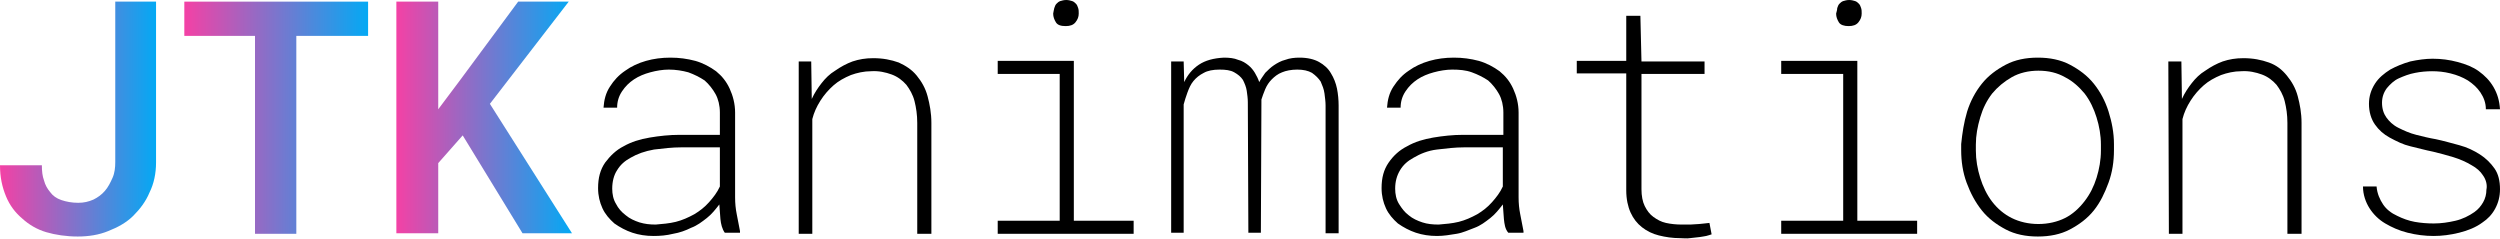
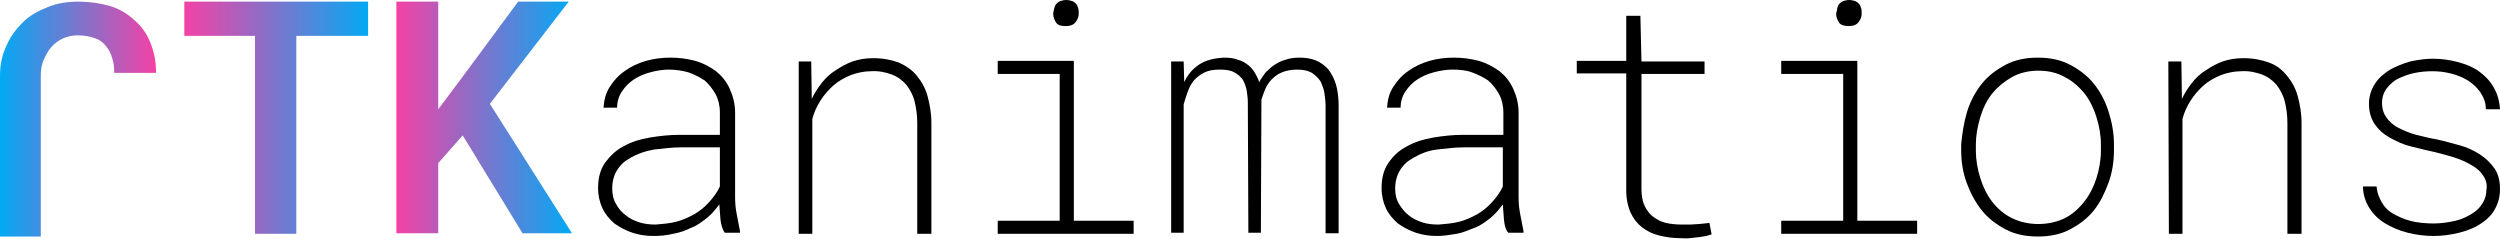
<svg xmlns="http://www.w3.org/2000/svg" version="1.1" id="Layer_1" x="0px" y="0px" viewBox="0 0 459.8 43.8" style="enable-background:new 0 0 459.8 43.8;" xml:space="preserve">
  <style type="text/css">
	.st0{fill:url(#SVGID_1_);}
	.st1{fill:url(#SVGID_2_);}
	.st2{fill:url(#SVGID_3_);}
</style>
  <g>
-     <linearGradient id="SVGID_1_" gradientUnits="userSpaceOnUse" x1="-3.849888e-02" y1="23.9" x2="28.702" y2="23.9" gradientTransform="matrix(1 0 0 -1 0 45.8)">
+     <linearGradient id="SVGID_1_" gradientUnits="userSpaceOnUse" x1="-3.849888e-02" y1="488.1" x2="28.702" y2="488.1" gradientTransform="matrix(-1 0 0 -1 28.7 510)">
      <stop offset="0" style="stop-color:#F441A5" />
      <stop offset="1" style="stop-color:#03A9F4" />
    </linearGradient>
-     <path class="st0" d="M28.7,0.3v29.6c0,2-0.4,3.9-1.2,5.5c-0.7,1.7-1.8,3.1-3,4.3s-2.8,2.1-4.6,2.8c-1.7,0.7-3.6,1-5.6,1   c-2.1,0-4.1-0.3-5.8-0.8s-3.2-1.4-4.4-2.5c-1.3-1.1-2.3-2.4-3-4.1S0,32.6,0,30.4h7.7c0,1.1,0.1,2,0.4,2.8c0.2,0.8,0.6,1.5,1.1,2.1   c0.5,0.7,1.2,1.2,2.1,1.5s1.9,0.5,3.1,0.5c1,0,1.9-0.2,2.8-0.6c0.8-0.4,1.5-0.9,2.1-1.6s1-1.5,1.4-2.4s0.5-1.9,0.5-2.9V0.3H28.7z" />
-     <linearGradient id="SVGID_2_" gradientUnits="userSpaceOnUse" x1="33.9" y1="24.15" x2="67.738" y2="24.15" gradientTransform="matrix(1 0 0 -1 0 45.8)">
+     <path class="st0" d="M0,43.5V13.9c0-2,0.4-3.9,1.2-5.5c0.7-1.7,1.8-3.1,3-4.3S7,2,8.8,1.3c1.7-0.7,3.6-1,5.6-1   c2.1,0,4.1,0.3,5.8,0.8c1.7,0.5,3.2,1.4,4.4,2.5c1.3,1.1,2.3,2.4,3,4.1c0.7,1.7,1.1,3.5,1.1,5.7H21c0-1.1-0.1-2-0.4-2.8   c-0.2-0.8-0.6-1.5-1.1-2.1C19,7.8,18.3,7.3,17.4,7s-1.9-0.5-3.1-0.5c-1,0-1.9,0.2-2.8,0.6C10.7,7.5,10,8,9.4,8.7s-1,1.5-1.4,2.4   S7.5,13,7.5,14v29.5H0z" />
+     <linearGradient id="SVGID_2_" gradientUnits="userSpaceOnUse" x1="33.9" y1="487.85" x2="67.738" y2="487.85" gradientTransform="matrix(1 0 0 1 0 -466.2)">
      <stop offset="0" style="stop-color:#F441A5" />
      <stop offset="1" style="stop-color:#03A9F4" />
    </linearGradient>
-     <path class="st1" d="M54.5,6.6V43h-7.6V6.6h-13V0.3h33.8v6.3H54.5z" />
-     <linearGradient id="SVGID_3_" gradientUnits="userSpaceOnUse" x1="72.852" y1="24.2" x2="105.254" y2="24.2" gradientTransform="matrix(1 0 0 -1 0 45.8)">
+     <path class="st1" d="M54.5,6.6V43h-7.6V6.6h-13V0.3h33.8v6.3C67.7,6.6,54.5,6.6,54.5,6.6z" />
+     <linearGradient id="SVGID_3_" gradientUnits="userSpaceOnUse" x1="72.852" y1="487.8" x2="105.254" y2="487.8" gradientTransform="matrix(1 0 0 1 0 -466.2)">
      <stop offset="0" style="stop-color:#F441A5" />
      <stop offset="1" style="stop-color:#03A9F4" />
    </linearGradient>
    <path class="st2" d="M80.6,30v12.9h-7.7V0.3h7.7v19.8l3.9-5.2L95.3,0.3h9.3L90.1,19.1l15.1,23.8h-9.1l-11-18L80.6,30z" />
-     <path d="M132.5,40.3c-0.1-0.9-0.1-1.8-0.2-2.7c-0.7,0.9-1.4,1.8-2.3,2.5c-0.9,0.7-1.8,1.4-2.9,1.8c-1,0.5-2.1,0.9-3.3,1.1   c-1.2,0.3-2.4,0.4-3.6,0.4c-1.4,0-2.7-0.2-3.9-0.6s-2.3-1-3.3-1.7c-0.9-0.8-1.7-1.7-2.2-2.8S110,36,110,34.6c0-1.9,0.4-3.4,1.3-4.7   c0.9-1.2,2-2.3,3.4-3c1.4-0.8,3-1.3,4.8-1.6s3.6-0.5,5.5-0.5h7.4v-4.1c0-1.3-0.3-2.5-0.8-3.4s-1.2-1.8-2-2.5   c-0.9-0.6-1.9-1.1-3-1.5c-1.1-0.3-2.3-0.5-3.6-0.5c-1.1,0-2.3,0.2-3.4,0.5c-1.1,0.3-2.1,0.7-3,1.3c-0.9,0.6-1.6,1.3-2.2,2.2   s-0.9,1.9-0.9,3H111c0.1-1.4,0.4-2.7,1.2-3.9c0.7-1.1,1.6-2.1,2.8-2.9c1.1-0.8,2.4-1.4,3.8-1.8c1.4-0.4,2.9-0.6,4.5-0.6   s3.1,0.2,4.6,0.6c1.4,0.4,2.7,1.1,3.8,1.9c1.1,0.9,1.9,1.9,2.5,3.2c0.6,1.3,1,2.8,1,4.4v15.6c0,1.1,0.1,2.1,0.3,3.1   c0.2,1,0.4,2,0.6,3.1v0.3h-2.8C132.8,42.1,132.6,41.2,132.5,40.3z M124.3,40.8c1.2-0.3,2.3-0.8,3.4-1.4c1-0.6,1.9-1.3,2.7-2.2   c0.8-0.9,1.5-1.8,2-2.9v-7.2h-7.1c-1.7,0-3.3,0.2-5,0.4c-1.7,0.3-3.1,0.8-4.3,1.5c-1.1,0.6-1.9,1.3-2.5,2.3   c-0.6,0.9-0.9,2.1-0.9,3.4c0,1,0.2,2,0.7,2.8c0.4,0.8,1,1.5,1.8,2.1c0.7,0.6,1.6,1,2.5,1.3c1,0.3,1.9,0.4,3,0.4   C121.8,41.2,123.1,41.1,124.3,40.8z" />
-     <path d="M146.8,11.3h2.4l0.1,6.9c0.5-1.1,1.1-2,1.8-2.9c0.7-0.9,1.5-1.7,2.5-2.3c1-0.7,2.1-1.3,3.2-1.7c1.2-0.4,2.4-0.6,3.8-0.6   c1.8,0,3.3,0.3,4.7,0.8c1.3,0.6,2.4,1.3,3.3,2.4c0.9,1.1,1.6,2.3,2,3.8s0.7,3.1,0.7,4.9V43h-2.6V22.6c0-1.5-0.2-2.8-0.5-4   c-0.3-1.2-0.9-2.2-1.5-3c-0.7-0.8-1.6-1.5-2.7-1.9c-1.1-0.4-2.4-0.7-3.8-0.6c-1.3,0-2.6,0.3-3.7,0.7c-1.2,0.5-2.3,1.1-3.2,1.9   s-1.7,1.7-2.4,2.8c-0.7,1.1-1.2,2.2-1.5,3.4V43h-2.5V11.3H146.8z" />
-     <path d="M197.5,11.3v29.3h11V43h-25v-2.4h11.4v-27h-11.4v-2.4h14V11.3z M193.9,1.5c0.1-0.3,0.2-0.6,0.4-0.8   c0.2-0.2,0.4-0.4,0.7-0.5c0.3-0.1,0.7-0.2,1.1-0.2c0.4,0,0.8,0.1,1.1,0.2c0.3,0.1,0.5,0.3,0.7,0.5c0.2,0.2,0.3,0.5,0.4,0.8   c0.1,0.3,0.1,0.6,0.1,1c0,0.6-0.2,1.1-0.6,1.6c-0.4,0.5-1,0.7-1.8,0.7c-0.9,0-1.5-0.2-1.8-0.7c-0.3-0.5-0.5-1-0.5-1.6   C193.8,2.1,193.8,1.8,193.9,1.5z" />
-     <path d="M217.8,15.1c0.6-1.3,1.5-2.4,2.7-3.2c1.2-0.8,2.7-1.2,4.6-1.3c1,0,1.9,0.1,2.6,0.4c0.8,0.2,1.4,0.6,1.9,1s0.9,0.9,1.2,1.4   c0.3,0.5,0.6,1.1,0.8,1.7c0.3-0.6,0.7-1.1,1.1-1.7c0.5-0.5,1-1,1.6-1.4s1.3-0.8,2.1-1c0.8-0.3,1.7-0.4,2.6-0.4   c1.5,0,2.7,0.3,3.6,0.8s1.7,1.2,2.2,2.1c0.5,0.8,0.9,1.8,1.1,2.8s0.3,2.1,0.3,3.1v23.5h-2.4V19.4c0-0.7-0.1-1.4-0.2-2.2   s-0.4-1.5-0.7-2.2c-0.4-0.6-0.9-1.1-1.6-1.6c-0.7-0.4-1.6-0.6-2.7-0.6c-1.1,0-2.1,0.2-2.8,0.5c-0.8,0.3-1.4,0.8-1.9,1.3   s-0.9,1.1-1.2,1.8c-0.3,0.7-0.5,1.3-0.7,1.9c0,0.1,0,0.2,0,0.3s0,0.2,0,0.2l-0.1,24h-2.3l-0.1-24c0-0.7-0.1-1.4-0.2-2.1   c-0.1-0.7-0.4-1.4-0.7-2c-0.4-0.6-0.9-1-1.6-1.4s-1.6-0.5-2.7-0.5c-1.2,0-2.2,0.2-2.9,0.6c-0.8,0.4-1.4,0.9-1.9,1.5   s-0.8,1.3-1.1,2.1c-0.3,0.8-0.5,1.5-0.7,2.2v23.6h-2.3V11.3h2.3L217.8,15.1z" />
-     <path d="M276.6,40.3c-0.1-0.9-0.1-1.8-0.2-2.7c-0.7,0.9-1.4,1.8-2.3,2.5s-1.8,1.4-2.9,1.8s-2.1,0.9-3.3,1.1s-2.4,0.4-3.6,0.4   c-1.4,0-2.7-0.2-3.9-0.6s-2.3-1-3.3-1.7c-0.9-0.8-1.7-1.7-2.2-2.8s-0.8-2.3-0.8-3.7c0-1.9,0.4-3.4,1.3-4.7s2-2.3,3.4-3   c1.4-0.8,3-1.3,4.8-1.6s3.6-0.5,5.5-0.5h7.4v-4.1c0-1.3-0.3-2.5-0.8-3.4s-1.2-1.8-2-2.5c-0.9-0.6-1.9-1.1-3-1.5s-2.3-0.5-3.6-0.5   c-1.1,0-2.3,0.2-3.4,0.5s-2.1,0.7-3,1.3c-0.9,0.6-1.6,1.3-2.2,2.2s-0.9,1.9-0.9,3h-2.5c0.1-1.4,0.4-2.7,1.2-3.9s1.6-2.1,2.8-2.9   c1.1-0.8,2.4-1.4,3.8-1.8s2.9-0.6,4.5-0.6s3.1,0.2,4.6,0.6c1.4,0.4,2.7,1.1,3.8,1.9c1.1,0.9,1.9,1.9,2.5,3.2c0.6,1.3,1,2.8,1,4.4   v15.6c0,1.1,0.1,2.1,0.3,3.1s0.4,2,0.6,3.1v0.3h-2.8C276.8,42.1,276.7,41.2,276.6,40.3z M268.3,40.8c1.2-0.3,2.3-0.8,3.4-1.4   c1-0.6,1.9-1.3,2.7-2.2s1.5-1.8,2-2.9v-7.2h-7.1c-1.7,0-3.3,0.2-5,0.4s-3.1,0.8-4.3,1.5c-1.1,0.6-1.9,1.3-2.5,2.3s-0.9,2.1-0.9,3.4   c0,1,0.2,2,0.7,2.8s1,1.5,1.8,2.1c0.7,0.6,1.6,1,2.5,1.3s1.9,0.4,3,0.4C265.8,41.2,267.1,41.1,268.3,40.8z" />
+     <path d="M132.5,40.3c-0.1-0.9-0.1-1.8-0.2-2.7c-0.7,0.9-1.4,1.8-2.3,2.5c-0.9,0.7-1.8,1.4-2.9,1.8c-1,0.5-2.1,0.9-3.3,1.1   c-1.2,0.3-2.4,0.4-3.6,0.4c-1.4,0-2.7-0.2-3.9-0.6s-2.3-1-3.3-1.7c-0.9-0.8-1.7-1.7-2.2-2.8S110,36,110,34.6c0-1.9,0.4-3.4,1.3-4.7   c0.9-1.2,2-2.3,3.4-3c1.4-0.8,3-1.3,4.8-1.6s3.6-0.5,5.5-0.5h7.4v-4.1c0-1.3-0.3-2.5-0.8-3.4s-1.2-1.8-2-2.5   c-0.9-0.6-1.9-1.1-3-1.5c-1.1-0.3-2.3-0.5-3.6-0.5c-1.1,0-2.3,0.2-3.4,0.5s-2.1,0.7-3,1.3s-1.6,1.3-2.2,2.2s-0.9,1.9-0.9,3H111   c0.1-1.4,0.4-2.7,1.2-3.9c0.7-1.1,1.6-2.1,2.8-2.9c1.1-0.8,2.4-1.4,3.8-1.8c1.4-0.4,2.9-0.6,4.5-0.6s3.1,0.2,4.6,0.6   c1.4,0.4,2.7,1.1,3.8,1.9c1.1,0.9,1.9,1.9,2.5,3.2s1,2.8,1,4.4v15.6c0,1.1,0.1,2.1,0.3,3.1s0.4,2,0.6,3.1v0.3h-2.8   C132.8,42.1,132.6,41.2,132.5,40.3z M124.3,40.8c1.2-0.3,2.3-0.8,3.4-1.4c1-0.6,1.9-1.3,2.7-2.2s1.5-1.8,2-2.9v-7.2h-7.1   c-1.7,0-3.3,0.2-5,0.4c-1.7,0.3-3.1,0.8-4.3,1.5c-1.1,0.6-1.9,1.3-2.5,2.3c-0.6,0.9-0.9,2.1-0.9,3.4c0,1,0.2,2,0.7,2.8   c0.4,0.8,1,1.5,1.8,2.1c0.7,0.6,1.6,1,2.5,1.3c1,0.3,1.9,0.4,3,0.4C121.8,41.2,123.1,41.1,124.3,40.8z" />
+     <path d="M146.8,11.3h2.4l0.1,6.9c0.5-1.1,1.1-2,1.8-2.9s1.5-1.7,2.5-2.3c1-0.7,2.1-1.3,3.2-1.7c1.2-0.4,2.4-0.6,3.8-0.6   c1.8,0,3.3,0.3,4.7,0.8c1.3,0.6,2.4,1.3,3.3,2.4c0.9,1.1,1.6,2.3,2,3.8s0.7,3.1,0.7,4.9V43h-2.6V22.6c0-1.5-0.2-2.8-0.5-4   s-0.9-2.2-1.5-3c-0.7-0.8-1.6-1.5-2.7-1.9c-1.1-0.4-2.4-0.7-3.8-0.6c-1.3,0-2.6,0.3-3.7,0.7c-1.2,0.5-2.3,1.1-3.2,1.9   c-0.9,0.8-1.7,1.7-2.4,2.8s-1.2,2.2-1.5,3.4V43h-2.5V11.3H146.8z" />
+     <path d="M197.5,11.3v29.3h11V43h-25v-2.4h11.4v-27h-11.4v-2.4h14V11.3z M193.9,1.5c0.1-0.3,0.2-0.6,0.4-0.8s0.4-0.4,0.7-0.5   s0.7-0.2,1.1-0.2c0.4,0,0.8,0.1,1.1,0.2s0.5,0.3,0.7,0.5s0.3,0.5,0.4,0.8c0.1,0.3,0.1,0.6,0.1,1c0,0.6-0.2,1.1-0.6,1.6   c-0.4,0.5-1,0.7-1.8,0.7c-0.9,0-1.5-0.2-1.8-0.7s-0.5-1-0.5-1.6C193.8,2.1,193.8,1.8,193.9,1.5z" />
+     <path d="M217.8,15.1c0.6-1.3,1.5-2.4,2.7-3.2s2.7-1.2,4.6-1.3c1,0,1.9,0.1,2.6,0.4c0.8,0.2,1.4,0.6,1.9,1s0.9,0.9,1.2,1.4   s0.6,1.1,0.8,1.7c0.3-0.6,0.7-1.1,1.1-1.7c0.5-0.5,1-1,1.6-1.4s1.3-0.8,2.1-1c0.8-0.3,1.7-0.4,2.6-0.4c1.5,0,2.7,0.3,3.6,0.8   s1.7,1.2,2.2,2.1c0.5,0.8,0.9,1.8,1.1,2.8s0.3,2.1,0.3,3.1v23.5h-2.4V19.4c0-0.7-0.1-1.4-0.2-2.2s-0.4-1.5-0.7-2.2   c-0.4-0.6-0.9-1.1-1.6-1.6c-0.7-0.4-1.6-0.6-2.7-0.6c-1.1,0-2.1,0.2-2.8,0.5c-0.8,0.3-1.4,0.8-1.9,1.3s-0.9,1.1-1.2,1.8   c-0.3,0.7-0.5,1.3-0.7,1.9c0,0.1,0,0.2,0,0.3s0,0.2,0,0.2l-0.1,24h-2.3l-0.1-24c0-0.7-0.1-1.4-0.2-2.1c-0.1-0.7-0.4-1.4-0.7-2   c-0.4-0.6-0.9-1-1.6-1.4s-1.6-0.5-2.7-0.5c-1.2,0-2.2,0.2-2.9,0.6c-0.8,0.4-1.4,0.9-1.9,1.5s-0.8,1.3-1.1,2.1   c-0.3,0.8-0.5,1.5-0.7,2.2v23.6h-2.3V11.3h2.3L217.8,15.1z" />
+     <path d="M276.6,40.3c-0.1-0.9-0.1-1.8-0.2-2.7c-0.7,0.9-1.4,1.8-2.3,2.5s-1.8,1.4-2.9,1.8s-2.1,0.9-3.3,1.1s-2.4,0.4-3.6,0.4   c-1.4,0-2.7-0.2-3.9-0.6s-2.3-1-3.3-1.7c-0.9-0.8-1.7-1.7-2.2-2.8s-0.8-2.3-0.8-3.7c0-1.9,0.4-3.4,1.3-4.7s2-2.3,3.4-3   c1.4-0.8,3-1.3,4.8-1.6s3.6-0.5,5.5-0.5h7.4v-4.1c0-1.3-0.3-2.5-0.8-3.4s-1.2-1.8-2-2.5c-0.9-0.6-1.9-1.1-3-1.5s-2.3-0.5-3.6-0.5   c-1.1,0-2.3,0.2-3.4,0.5s-2.1,0.7-3,1.3s-1.6,1.3-2.2,2.2s-0.9,1.9-0.9,3h-2.5c0.1-1.4,0.4-2.7,1.2-3.9s1.6-2.1,2.8-2.9   c1.1-0.8,2.4-1.4,3.8-1.8s2.9-0.6,4.5-0.6s3.1,0.2,4.6,0.6c1.4,0.4,2.7,1.1,3.8,1.9c1.1,0.9,1.9,1.9,2.5,3.2s1,2.8,1,4.4v15.6   c0,1.1,0.1,2.1,0.3,3.1s0.4,2,0.6,3.1v0.3h-2.8C276.8,42.1,276.7,41.2,276.6,40.3z M268.3,40.8c1.2-0.3,2.3-0.8,3.4-1.4   c1-0.6,1.9-1.3,2.7-2.2s1.5-1.8,2-2.9v-7.2h-7.1c-1.7,0-3.3,0.2-5,0.4s-3.1,0.8-4.3,1.5c-1.1,0.6-1.9,1.3-2.5,2.3   c-0.6,1-0.9,2.1-0.9,3.4c0,1,0.2,2,0.7,2.8s1,1.5,1.8,2.1c0.7,0.6,1.6,1,2.5,1.3s1.9,0.4,3,0.4C265.8,41.2,267.1,41.1,268.3,40.8z" />
    <path d="M301.9,11.3h11.6v2.3h-11.6v21.2c0,1.2,0.2,2.3,0.6,3.1s0.9,1.5,1.6,2s1.4,0.9,2.3,1.1s1.9,0.3,2.9,0.3c0.5,0,1.1,0,1.6,0   s1.1-0.1,1.6-0.1c0.3,0,0.7-0.1,1-0.1s0.6-0.1,0.9-0.1l0.4,2.1c-0.3,0.1-0.6,0.2-1,0.3s-0.7,0.1-1.2,0.2c-0.6,0.1-1.2,0.1-1.8,0.2   s-1.2,0-1.8,0c-1.4,0-2.7-0.2-3.9-0.5s-2.2-0.8-3.1-1.5s-1.6-1.6-2.1-2.7s-0.8-2.5-0.8-4.1V13.5H290v-2.3h9.1V2.9h2.6L301.9,11.3z" />
    <path d="M341.6,11.3v29.3h11V43h-25v-2.4H339v-27h-11.4v-2.4h14V11.3z M337.9,1.5c0.1-0.3,0.2-0.6,0.4-0.8c0.2-0.2,0.4-0.4,0.7-0.5   c0.3-0.1,0.7-0.2,1.1-0.2s0.8,0.1,1.1,0.2c0.3,0.1,0.5,0.3,0.7,0.5s0.3,0.5,0.4,0.8s0.1,0.6,0.1,1c0,0.6-0.2,1.1-0.6,1.6   s-1,0.7-1.8,0.7s-1.5-0.2-1.8-0.7s-0.5-1-0.5-1.6C337.8,2.1,337.9,1.8,337.9,1.5z" />
-     <path d="M361.8,20.5c0.6-1.9,1.5-3.6,2.7-5.1s2.7-2.6,4.4-3.5c1.7-0.9,3.7-1.3,5.9-1.3s4.2,0.4,5.9,1.3c1.7,0.9,3.2,2,4.4,3.5   c1.2,1.5,2.1,3.2,2.7,5.1s1,3.9,1,6v1.1c0,2.1-0.3,4.1-1,6s-1.5,3.6-2.7,5.1s-2.7,2.6-4.4,3.5s-3.7,1.3-5.9,1.3   c-2.2,0-4.2-0.4-5.9-1.3s-3.2-2-4.4-3.5c-1.2-1.5-2.1-3.2-2.8-5.1s-1-3.9-1-6v-1.1C360.9,24.5,361.2,22.5,361.8,20.5z M364.2,32.7   c0.5,1.6,1.2,3.1,2.2,4.4s2.2,2.3,3.6,3s3.1,1.1,4.9,1.1s3.5-0.4,4.9-1.1s2.6-1.8,3.6-3.1c1-1.3,1.7-2.7,2.2-4.3s0.8-3.3,0.8-5   v-1.1c0-1.7-0.3-3.4-0.8-5s-1.2-3.1-2.2-4.4c-1-1.2-2.2-2.3-3.6-3c-1.4-0.8-3-1.2-4.9-1.2c-1.8,0-3.5,0.4-4.9,1.2   c-1.4,0.8-2.6,1.8-3.6,3c-1,1.3-1.7,2.7-2.2,4.4s-0.8,3.3-0.8,5v1.1C363.4,29.4,363.7,31.1,364.2,32.7z" />
+     <path d="M361.8,20.5c0.6-1.9,1.5-3.6,2.7-5.1s2.7-2.6,4.4-3.5c1.7-0.9,3.7-1.3,5.9-1.3s4.2,0.4,5.9,1.3c1.7,0.9,3.2,2,4.4,3.5   c1.2,1.5,2.1,3.2,2.7,5.1s1,3.9,1,6v1.1c0,2.1-0.3,4.1-1,6s-1.5,3.6-2.7,5.1s-2.7,2.6-4.4,3.5s-3.7,1.3-5.9,1.3   c-2.2,0-4.2-0.4-5.9-1.3s-3.2-2-4.4-3.5c-1.2-1.5-2.1-3.2-2.8-5.1s-1-3.9-1-6v-1.1C360.9,24.5,361.2,22.5,361.8,20.5z M364.2,32.7   c0.5,1.6,1.2,3.1,2.2,4.4s2.2,2.3,3.6,3s3.1,1.1,4.9,1.1s3.5-0.4,4.9-1.1s2.6-1.8,3.6-3.1s1.7-2.7,2.2-4.3s0.8-3.3,0.8-5v-1.1   c0-1.7-0.3-3.4-0.8-5s-1.2-3.1-2.2-4.4c-1-1.2-2.2-2.3-3.6-3c-1.4-0.8-3-1.2-4.9-1.2c-1.8,0-3.5,0.4-4.9,1.2s-2.6,1.8-3.6,3   c-1,1.3-1.7,2.7-2.2,4.4s-0.8,3.3-0.8,5v1.1C363.4,29.4,363.7,31.1,364.2,32.7z" />
    <path d="M398.8,11.3h2.4l0.1,6.9c0.5-1.1,1.1-2,1.8-2.9s1.5-1.7,2.5-2.3c1-0.7,2.1-1.3,3.2-1.7c1.2-0.4,2.4-0.6,3.8-0.6   c1.8,0,3.3,0.3,4.7,0.8s2.4,1.3,3.3,2.4s1.6,2.3,2,3.8s0.7,3.1,0.7,4.9V43h-2.6V22.6c0-1.5-0.2-2.8-0.5-4s-0.9-2.2-1.5-3   c-0.7-0.8-1.6-1.5-2.7-1.9s-2.4-0.7-3.8-0.6c-1.3,0-2.6,0.3-3.7,0.7c-1.2,0.5-2.3,1.1-3.2,1.9c-0.9,0.8-1.7,1.7-2.4,2.8   s-1.2,2.2-1.5,3.4V43h-2.5L398.8,11.3L398.8,11.3z" />
-     <path d="M456.7,32.3c-0.5-0.8-1.2-1.4-2.1-1.9c-1-0.6-2.1-1.1-3.4-1.5s-2.5-0.7-3.7-1c-1.5-0.3-2.9-0.7-4.2-1s-2.5-0.9-3.8-1.6   c-1.1-0.6-2-1.4-2.7-2.4s-1.1-2.3-1.1-3.8c0-1.4,0.4-2.6,1.1-3.7s1.7-1.9,2.8-2.6c1.1-0.6,2.3-1.1,3.7-1.5c1.4-0.3,2.8-0.5,4.1-0.5   c1.6,0,3.1,0.2,4.6,0.6s2.8,0.9,3.9,1.7c1.1,0.8,2,1.7,2.7,2.9s1.1,2.5,1.2,4.1h-2.6c0-1.2-0.4-2.2-1-3.1s-1.4-1.6-2.3-2.2   c-1-0.6-2-1-3.2-1.3s-2.3-0.4-3.4-0.4c-1,0-2.1,0.1-3.1,0.3c-1.1,0.2-2.1,0.6-3,1s-1.6,1.1-2.2,1.8c-0.6,0.8-0.9,1.7-0.9,2.7   c0,1.1,0.3,2,0.8,2.7s1.2,1.4,2.2,1.9s2.1,1,3.3,1.3s2.4,0.6,3.6,0.8c1.4,0.3,2.8,0.7,4.3,1.1s2.7,1,3.8,1.7s2,1.6,2.7,2.6   s1,2.3,1,3.8c0,1.3-0.3,2.5-0.9,3.6s-1.4,1.9-2.3,2.5c-1.2,0.9-2.7,1.5-4.3,1.9s-3.2,0.6-4.7,0.6c-1.6,0-3.2-0.2-4.8-0.6   s-2.9-1-4.1-1.7s-2.2-1.7-2.9-2.8s-1.2-2.5-1.2-4h2.5c0.1,1.3,0.6,2.4,1.2,3.3s1.5,1.6,2.6,2.1c1,0.5,2.1,0.9,3.2,1.1   s2.3,0.3,3.5,0.3c1.4,0,2.7-0.2,4-0.5s2.5-0.9,3.5-1.6c0.7-0.5,1.2-1.1,1.6-1.8s0.6-1.5,0.6-2.3C457.5,34,457.2,33,456.7,32.3z" />
+     <path d="M456.7,32.3c-0.5-0.8-1.2-1.4-2.1-1.9c-1-0.6-2.1-1.1-3.4-1.5s-2.5-0.7-3.7-1c-1.5-0.3-2.9-0.7-4.2-1s-2.5-0.9-3.8-1.6   c-1.1-0.6-2-1.4-2.7-2.4s-1.1-2.3-1.1-3.8c0-1.4,0.4-2.6,1.1-3.7s1.7-1.9,2.8-2.6c1.1-0.6,2.3-1.1,3.7-1.5c1.4-0.3,2.8-0.5,4.1-0.5   c1.6,0,3.1,0.2,4.6,0.6s2.8,0.9,3.9,1.7s2,1.7,2.7,2.9s1.1,2.5,1.2,4.1h-2.6c0-1.2-0.4-2.2-1-3.1s-1.4-1.6-2.3-2.2   c-1-0.6-2-1-3.2-1.3s-2.3-0.4-3.4-0.4c-1,0-2.1,0.1-3.1,0.3c-1.1,0.2-2.1,0.6-3,1s-1.6,1.1-2.2,1.8c-0.6,0.8-0.9,1.7-0.9,2.7   c0,1.1,0.3,2,0.8,2.7s1.2,1.4,2.2,1.9s2.1,1,3.3,1.3s2.4,0.6,3.6,0.8c1.4,0.3,2.8,0.7,4.3,1.1s2.7,1,3.8,1.7s2,1.6,2.7,2.6   s1,2.3,1,3.8c0,1.3-0.3,2.5-0.9,3.6s-1.4,1.9-2.3,2.5c-1.2,0.9-2.7,1.5-4.3,1.9s-3.2,0.6-4.7,0.6c-1.6,0-3.2-0.2-4.8-0.6   s-2.9-1-4.1-1.7s-2.2-1.7-2.9-2.8s-1.2-2.5-1.2-4h2.5c0.1,1.3,0.6,2.4,1.2,3.3s1.5,1.6,2.6,2.1c1,0.5,2.1,0.9,3.2,1.1   s2.3,0.3,3.5,0.3c1.4,0,2.7-0.2,4-0.5s2.5-0.9,3.5-1.6c0.7-0.5,1.2-1.1,1.6-1.8s0.6-1.5,0.6-2.3C457.5,34,457.2,33,456.7,32.3z" />
  </g>
</svg>
